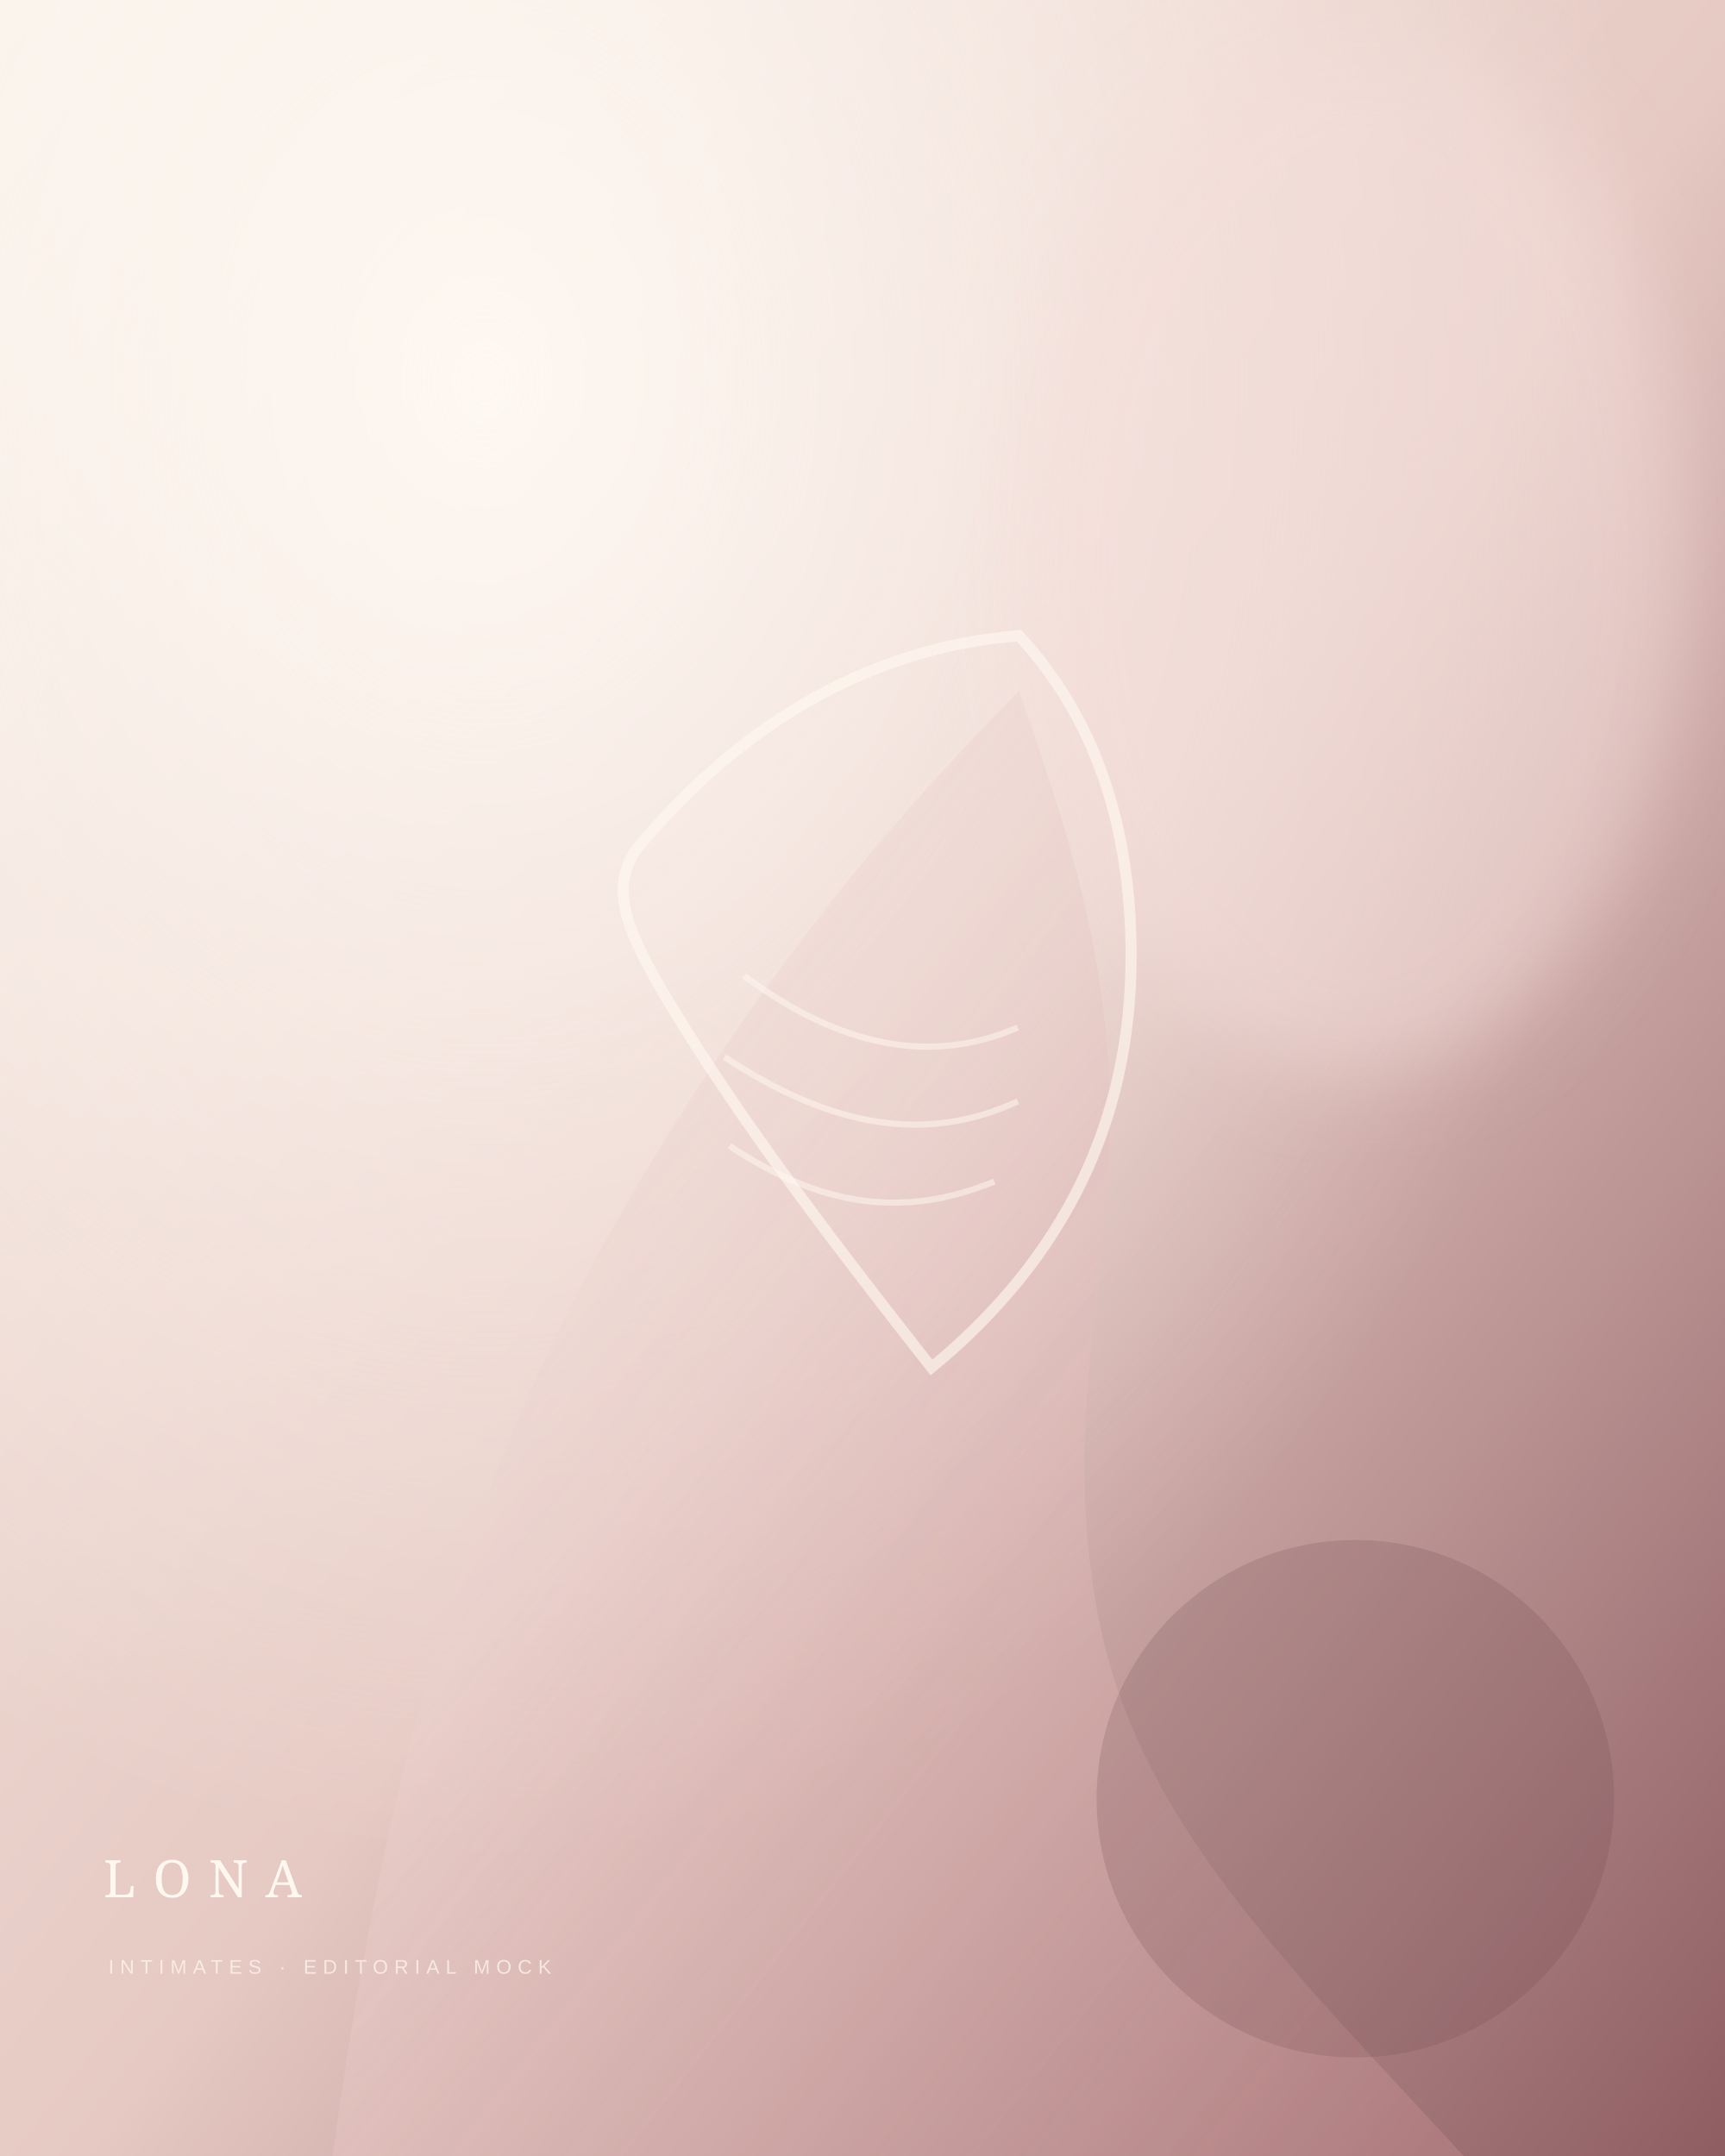
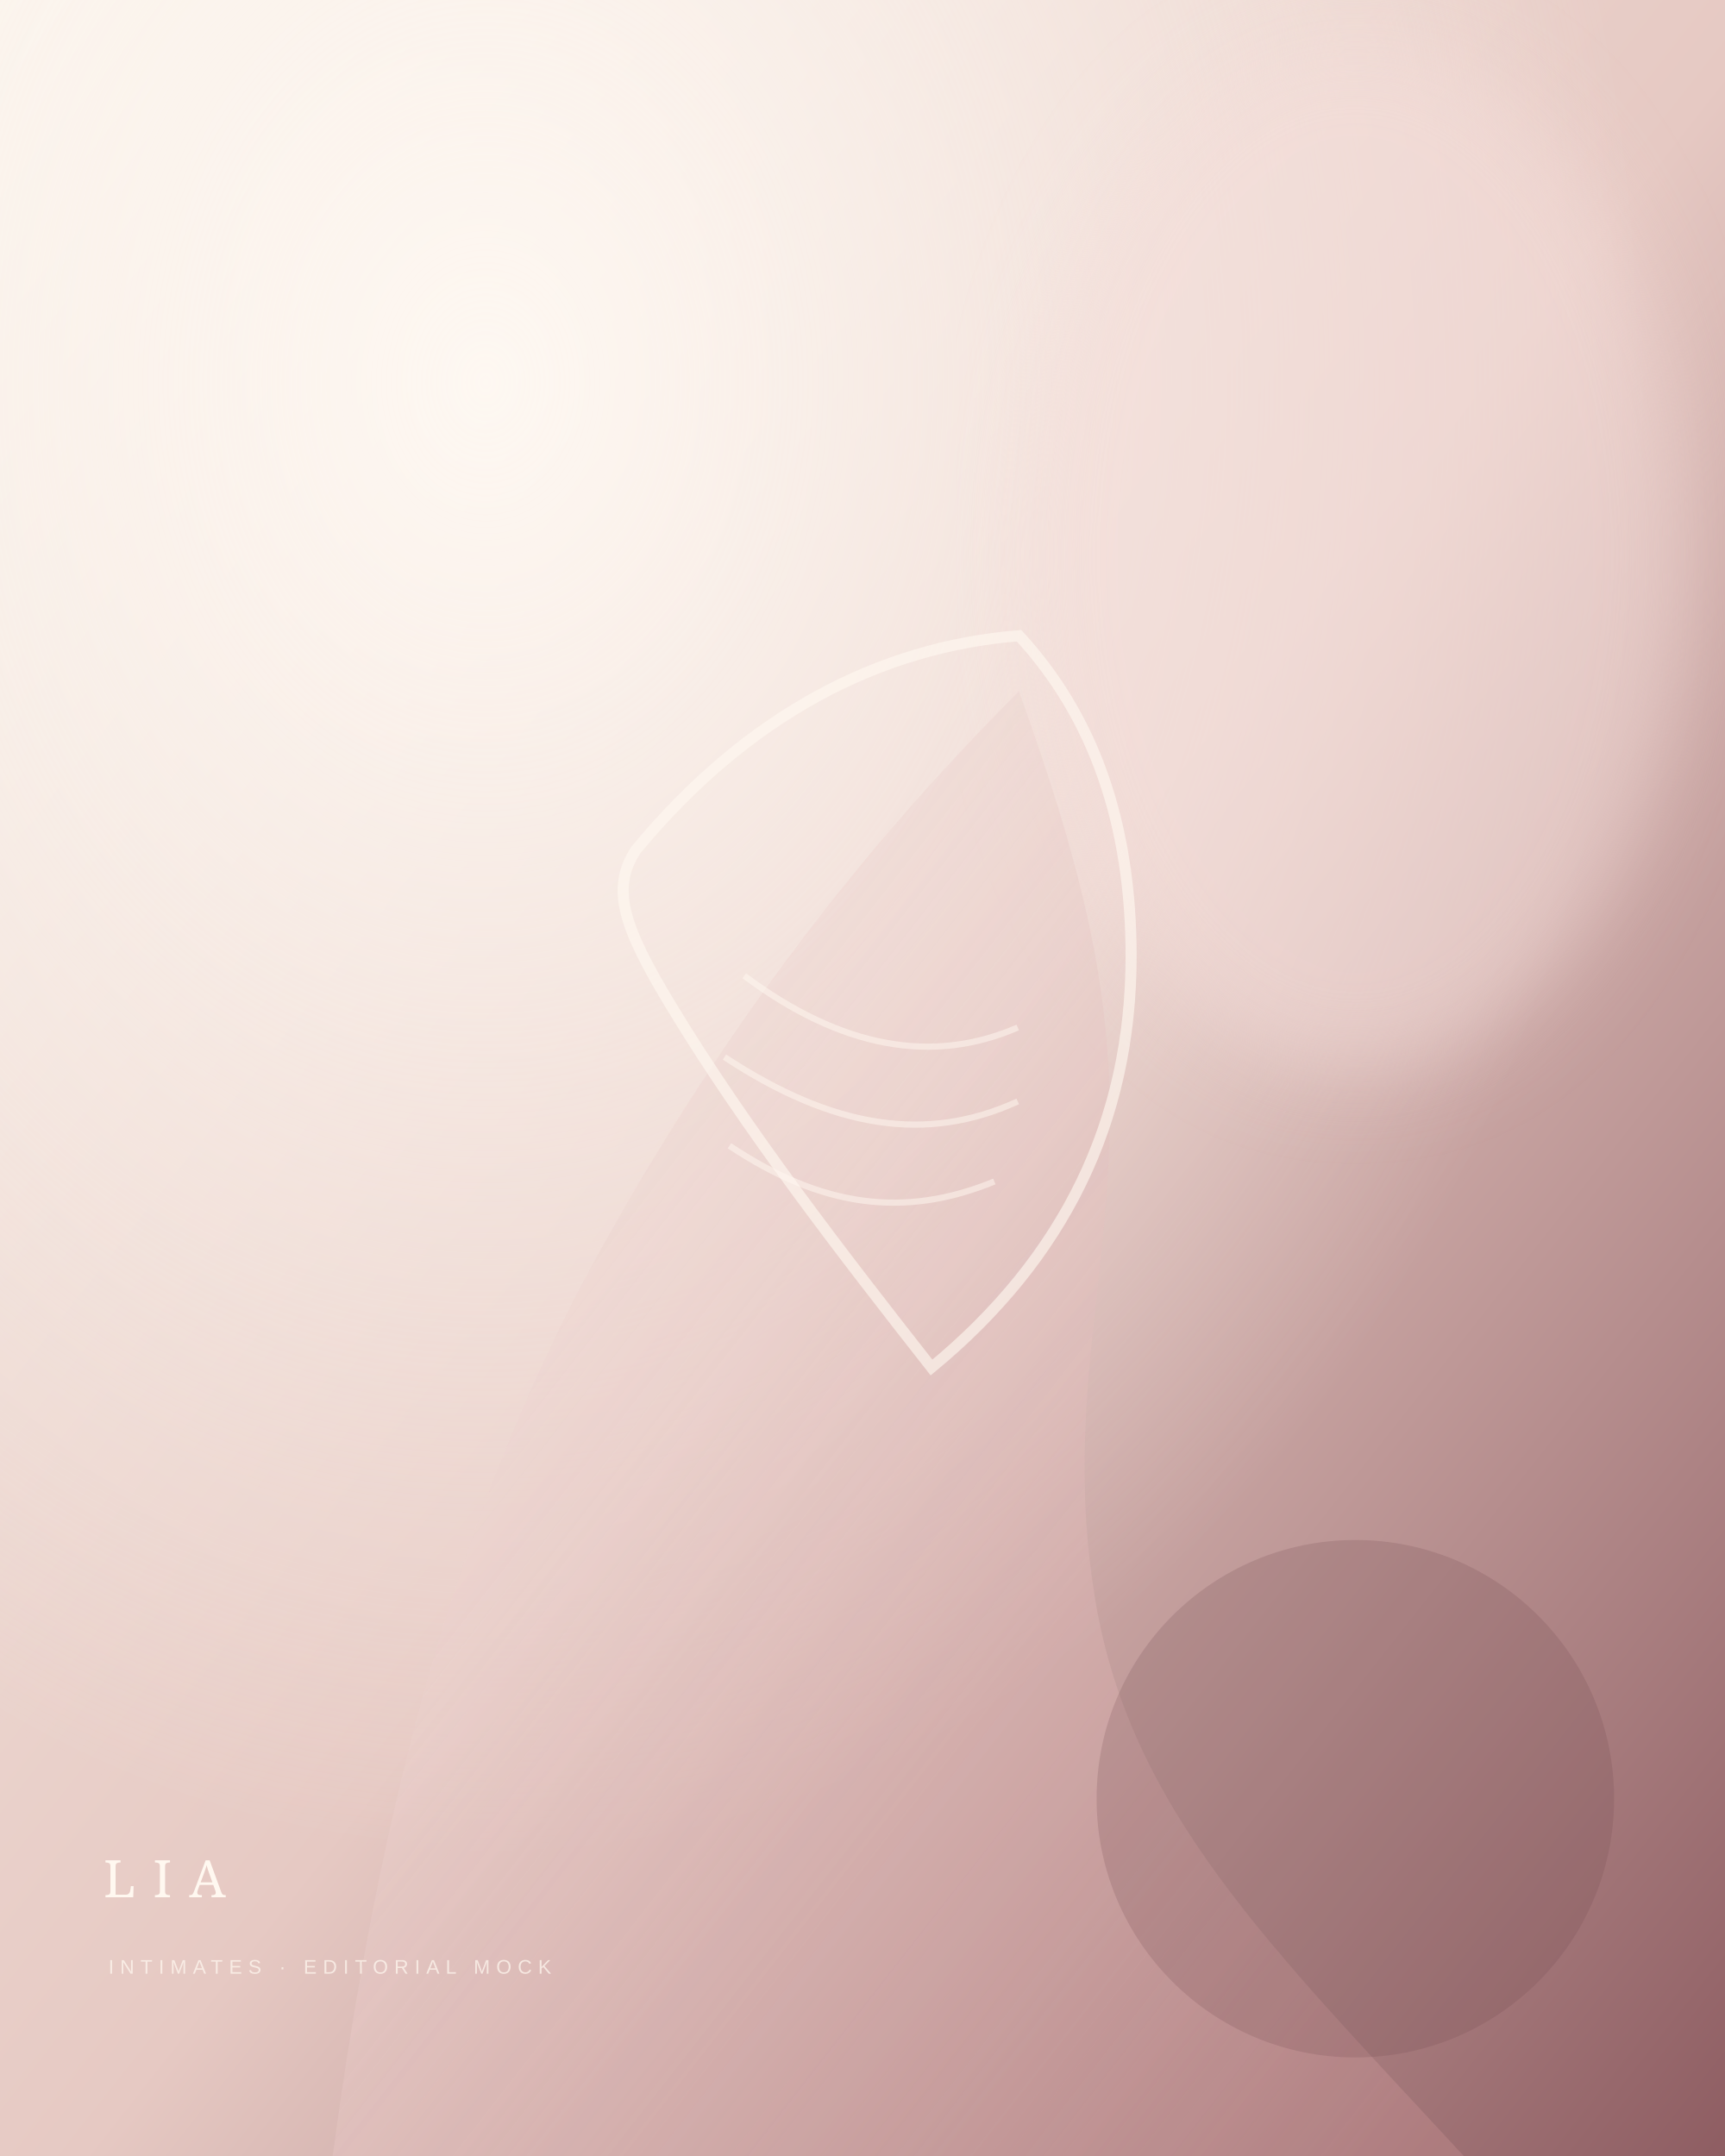
<svg xmlns="http://www.w3.org/2000/svg" viewBox="0 0 1400 1750" role="img" aria-labelledby="title desc">
  <defs>
    <linearGradient id="bg" x1="0" y1="0" x2="1" y2="1">
      <stop offset="0" stop-color="#f7efe7" />
      <stop offset="0.52" stop-color="#e6c9c3" />
      <stop offset="1" stop-color="#8e5d62" />
    </linearGradient>
    <radialGradient id="glow" cx="28%" cy="18%" r="68%">
      <stop offset="0" stop-color="#fffaf4" stop-opacity=".92" />
      <stop offset="1" stop-color="#fffaf4" stop-opacity="0" />
    </radialGradient>
    <linearGradient id="fabric" x1="0" y1="0" x2="1" y2="1">
      <stop offset="0" stop-color="#fff8f0" stop-opacity=".9" />
      <stop offset="1" stop-color="#c88f91" stop-opacity=".42" />
    </linearGradient>
    <filter id="blur">
      <feGaussianBlur stdDeviation="32" />
    </filter>
  </defs>
  <rect width="1400" height="1750" fill="url(#bg)" />
  <rect width="1400" height="1750" fill="url(#glow)" />
  <ellipse cx="1100" cy="450" rx="270" ry="420" fill="#f4deda" opacity=".52" filter="url(#blur)" />
  <path d="M270 1750c38-282 101-532 226-751 94-166 200-307 331-438 38 107 68 203 73 312 7 146-37 261-12 420 27 175 143 287 300 457H270Z" fill="url(#fabric)" opacity=".86" />
  <path d="M516 690c91-110 198-165 311-174 61 66 91 153 91 260 0 134-54 245-162 334-73-93-151-194-211-293-40-66-49-96-29-127Z" fill="none" stroke="#fff8f0" stroke-width="9" opacity=".62" />
  <path d="M604 792c79 59 153 72 222 42M588 858c88 58 164 70 238 36M592 930c75 50 142 59 215 29" fill="none" stroke="#fff8f0" stroke-width="5" opacity=".52" />
  <circle cx="1100" cy="1460" r="210" fill="#6f444b" opacity=".2" />
-   <text x="84" y="1540" fill="#fff8f0" font-family="Georgia, serif" font-size="42" letter-spacing="14">LONA</text>
+   <text x="84" y="1540" fill="#fff8f0" font-family="Georgia, serif" font-size="42" letter-spacing="14">LIA</text>
  <text x="88" y="1602" fill="#fff8f0" opacity=".72" font-family="Arial, sans-serif" font-size="16" letter-spacing="5">INTIMATES · EDITORIAL MOCK</text>
</svg>
